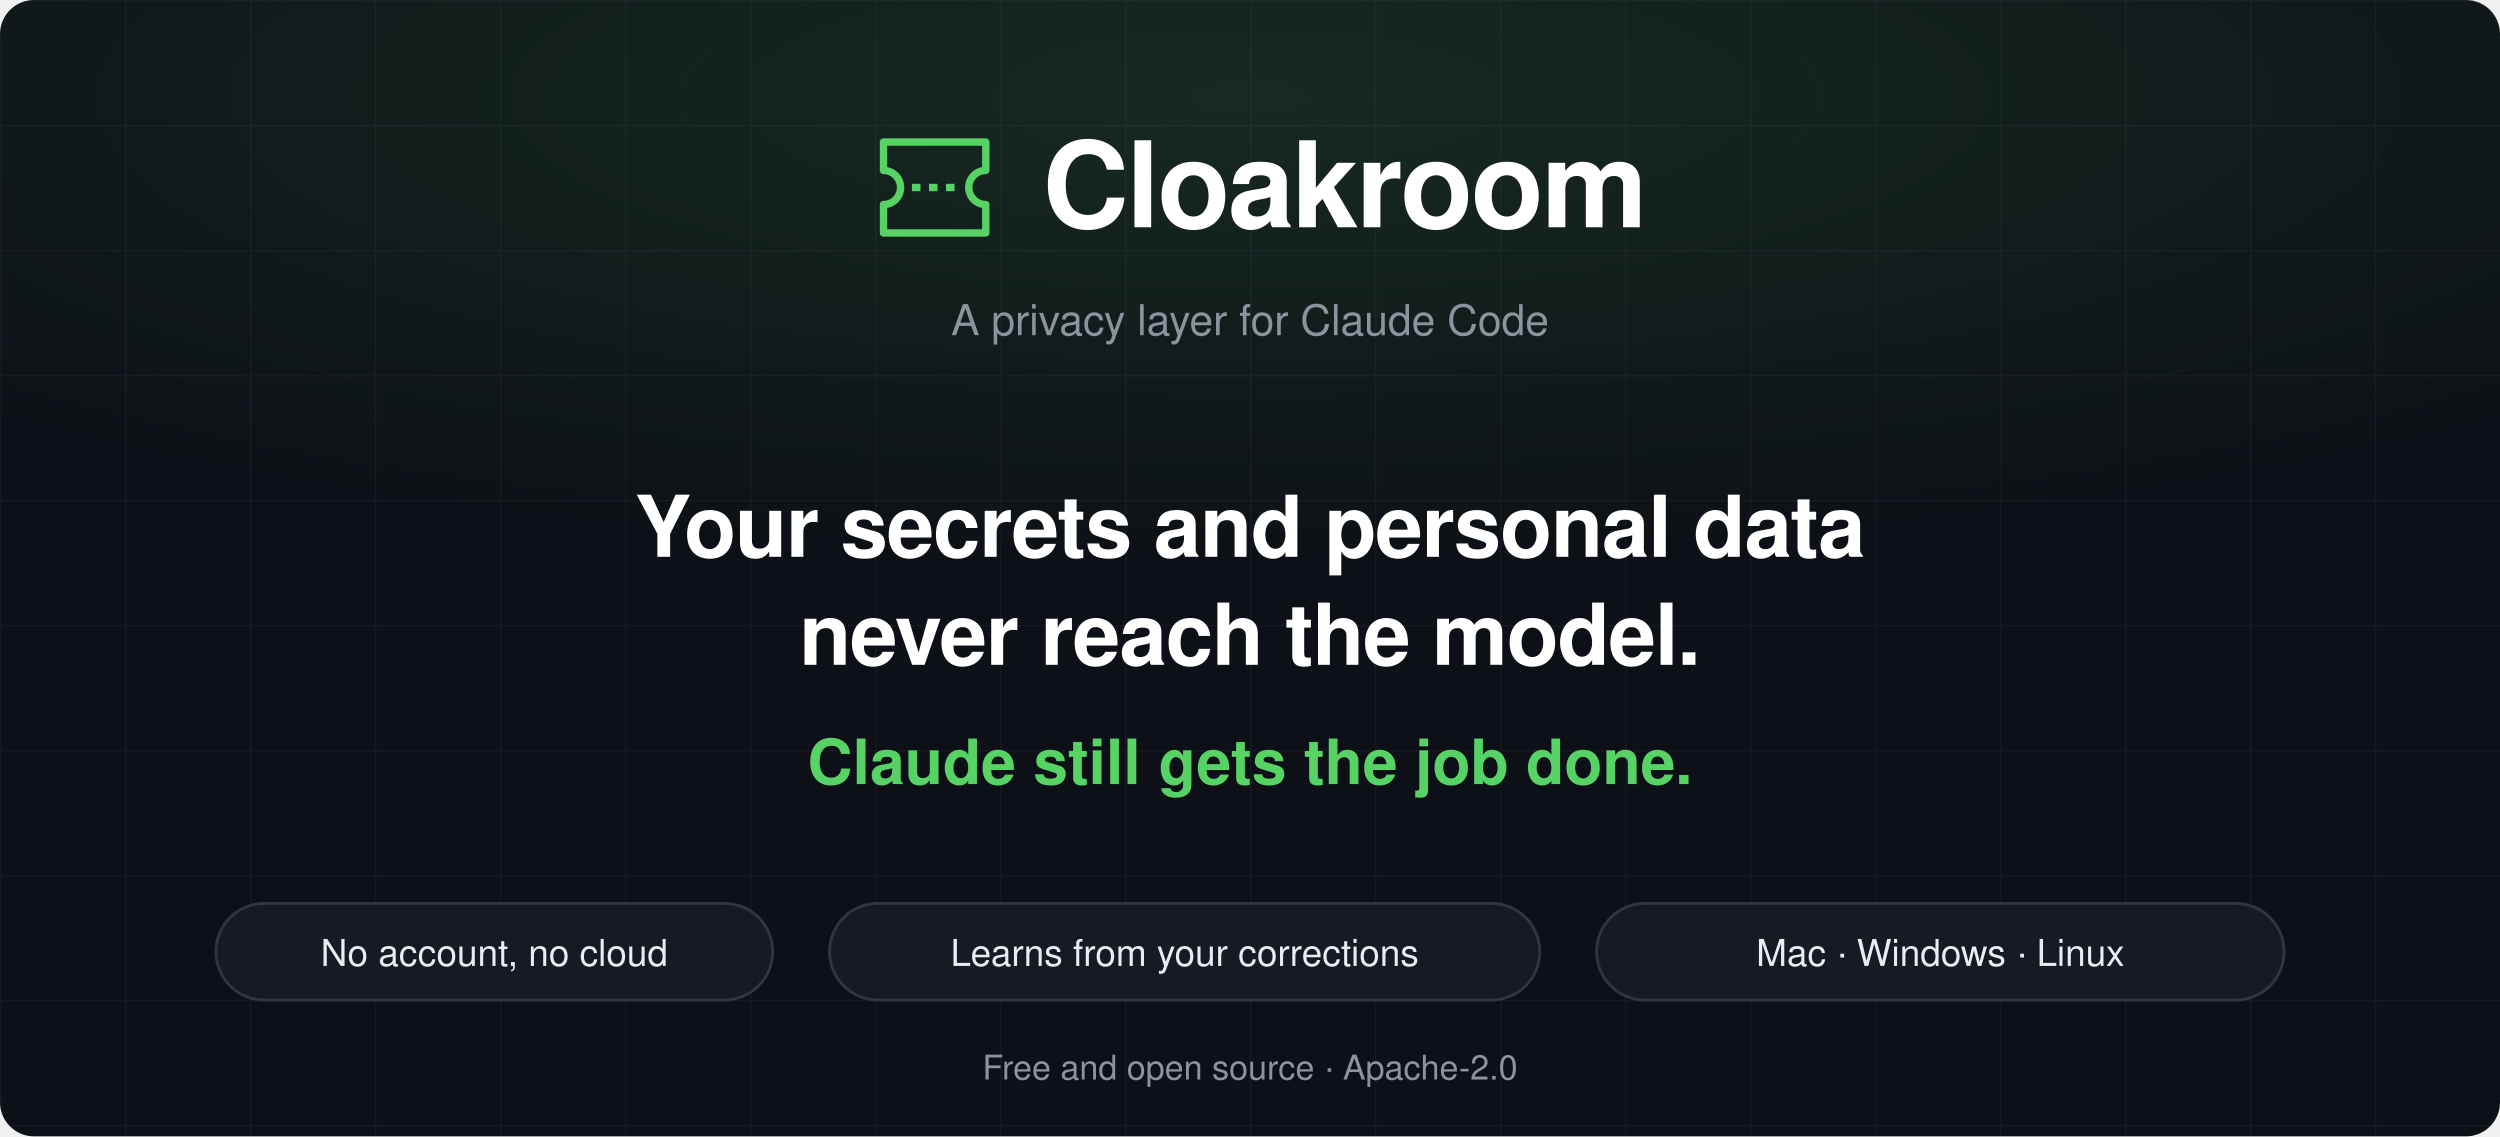
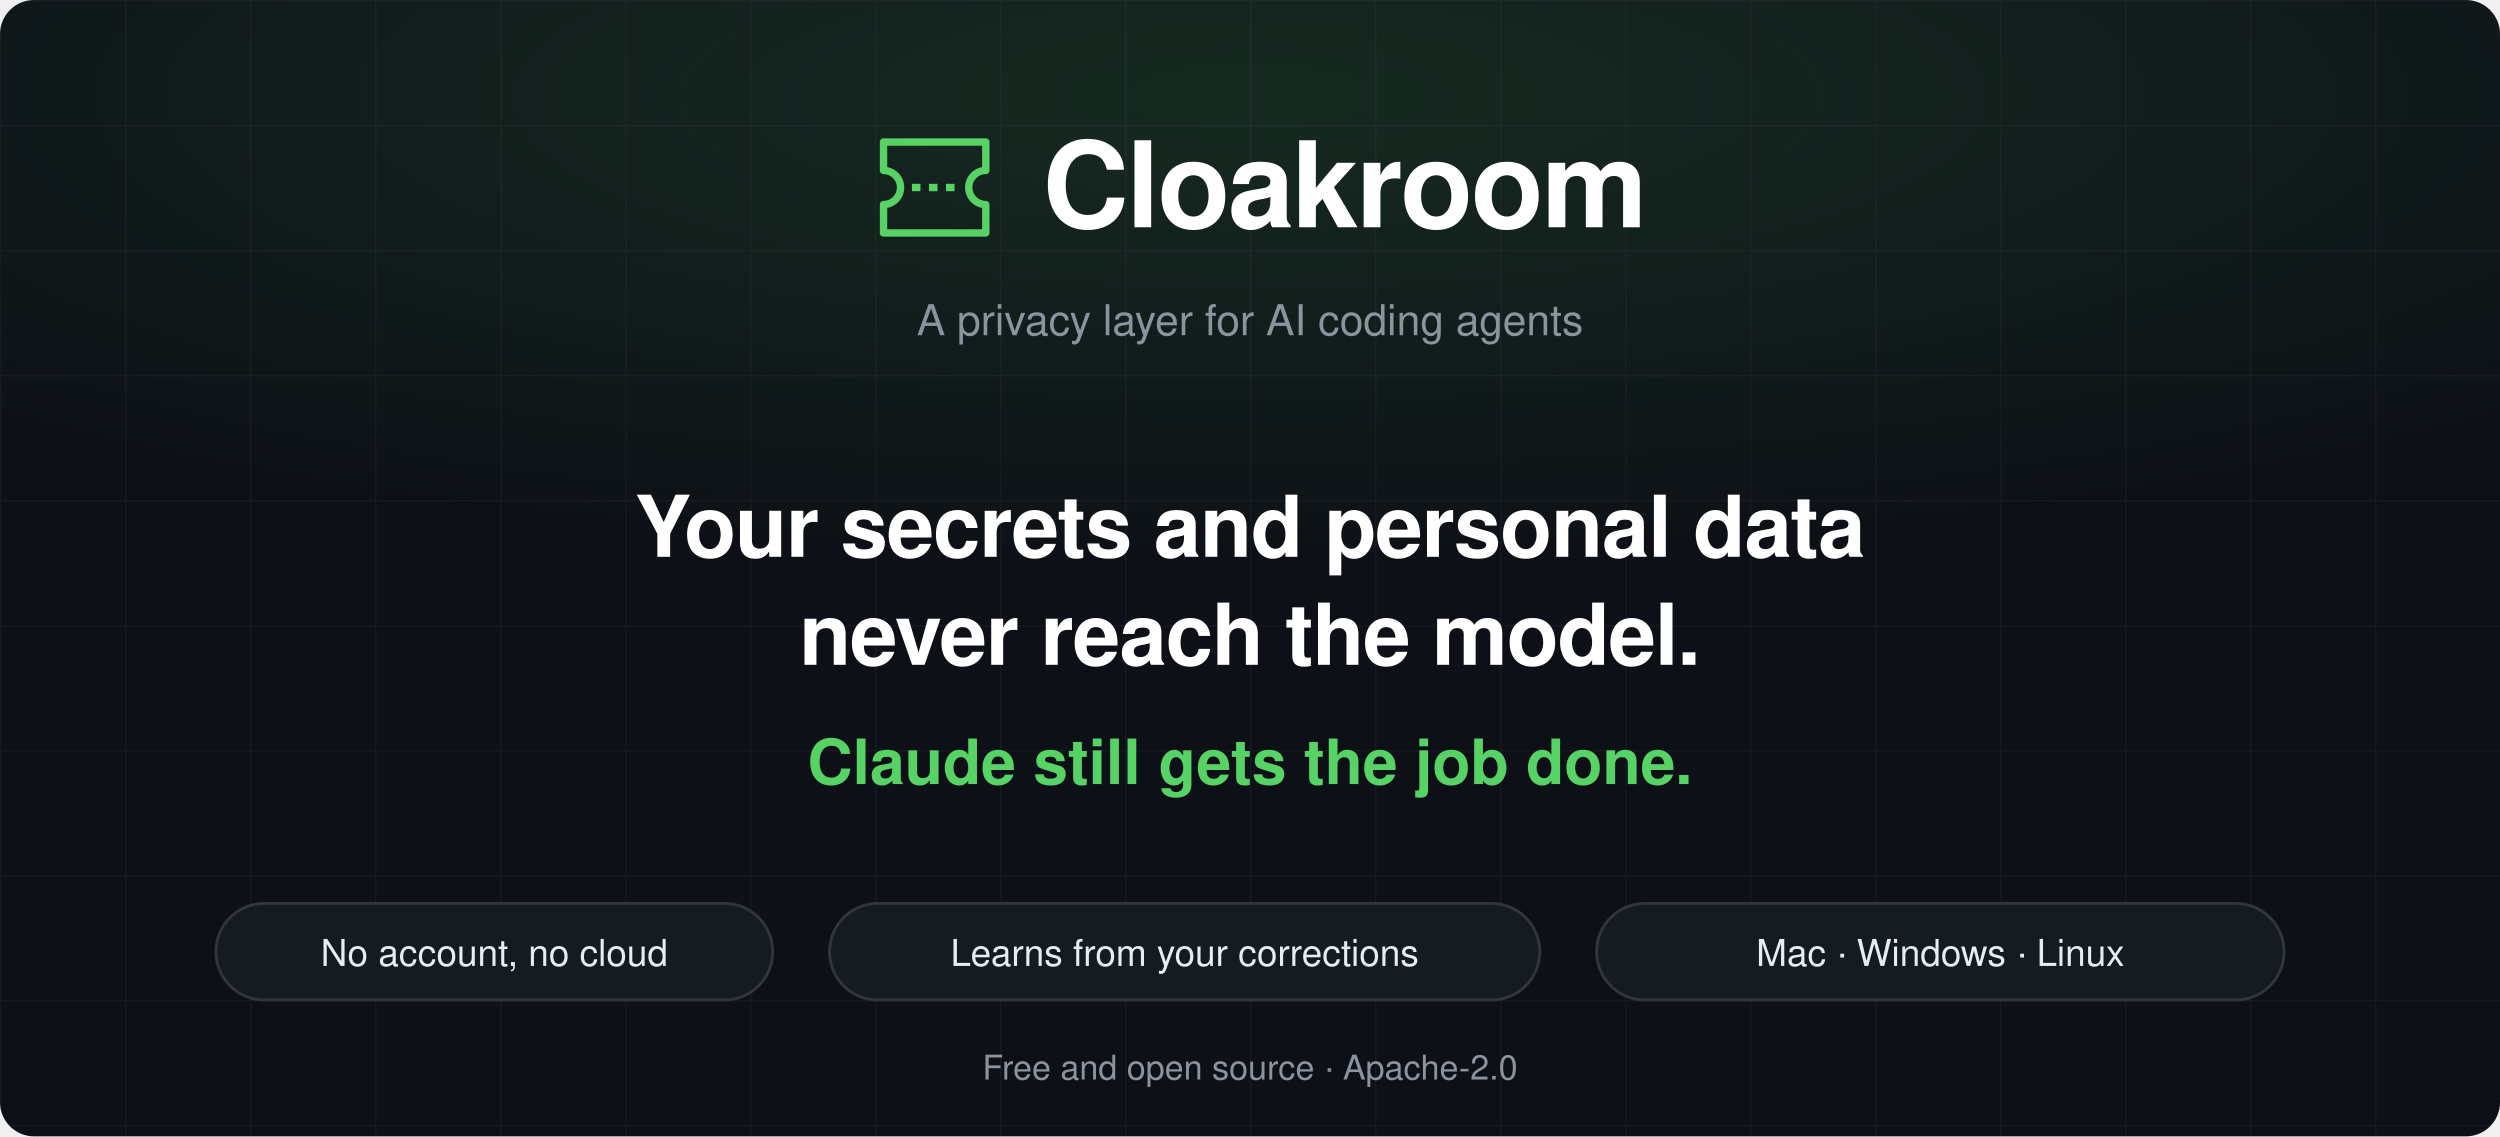
- <svg xmlns="http://www.w3.org/2000/svg" viewBox="0 0 880 400" width="880" height="400" role="img" aria-label="Cloakroom, a privacy layer for Claude Code. Your secrets and personal data never reach the model. Claude still gets the job done. No account, no cloud. Learns from your corrections. Mac, Windows and Linux. Free and open source.">
+ <svg xmlns="http://www.w3.org/2000/svg" viewBox="0 0 880 400" width="880" height="400" role="img" aria-label="Cloakroom, a privacy layer for AI coding agents. Your secrets and personal data never reach the model. Claude still gets the job done. No account, no cloud. Learns from your corrections. Mac, Windows and Linux. Free and open source.">
  <defs>
    <pattern id="grid" width="44" height="44" patternUnits="userSpaceOnUse">
      <path d="M44 0H0V44" fill="none" stroke="#d2a8ff" stroke-opacity="0.05" />
    </pattern>
    <radialGradient id="glow" cx="50%" cy="15%" r="70%">
      <stop offset="0%" stop-color="#56d364" stop-opacity="0.13" />
      <stop offset="100%" stop-color="#56d364" stop-opacity="0" />
    </radialGradient>
  </defs>
  <rect width="880" height="400" rx="12" fill="#0d1117" />
  <rect width="880" height="400" rx="12" fill="url(#grid)" />
  <rect width="880" height="230" rx="12" fill="url(#glow)" />
  <g transform="translate(307 44)" fill="none" stroke="#56d364" stroke-width="2.6" stroke-linejoin="round">
    <path d="M4 6 H40 V16 A6 6 0 0 0 40 28 V38 H4 V28 A6 6 0 0 0 4 16 Z" />
    <path d="M14 22 H30" stroke-dasharray="3 3" />
  </g>
  <text x="367" y="80" font-family="-apple-system, BlinkMacSystemFont, 'Segoe UI', Helvetica, Arial, sans-serif" font-size="42" font-weight="700" letter-spacing="-0.8" fill="#ffffff">Cloakroom</text>
-   <text x="440" y="118" font-family="-apple-system, BlinkMacSystemFont, 'Segoe UI', Helvetica, Arial, sans-serif" font-size="15" fill="#8b949e" text-anchor="middle">A privacy layer for Claude Code</text>
+   <text x="440" y="118" font-family="-apple-system, BlinkMacSystemFont, 'Segoe UI', Helvetica, Arial, sans-serif" font-size="15" fill="#8b949e" text-anchor="middle">A privacy layer for AI coding agents</text>
  <text x="440" y="196" font-family="-apple-system, BlinkMacSystemFont, 'Segoe UI', Helvetica, Arial, sans-serif" font-size="30" font-weight="700" letter-spacing="-0.4" fill="#ffffff" text-anchor="middle">Your secrets and personal data</text>
  <text x="440" y="234" font-family="-apple-system, BlinkMacSystemFont, 'Segoe UI', Helvetica, Arial, sans-serif" font-size="30" font-weight="700" letter-spacing="-0.4" fill="#ffffff" text-anchor="middle">never reach the model.</text>
  <text x="440" y="276" font-family="-apple-system, BlinkMacSystemFont, 'Segoe UI', Helvetica, Arial, sans-serif" font-size="22" font-weight="600" fill="#56d364" text-anchor="middle">Claude still gets the job done.</text>
  <g font-family="-apple-system, BlinkMacSystemFont, 'Segoe UI', Helvetica, Arial, sans-serif" font-size="13" fill="#e6edf3" text-anchor="middle">
    <rect x="76" y="318" width="196" height="34" rx="17" fill="#161b22" stroke="#30363d" />
    <text x="174" y="340">No account, no cloud</text>
    <rect x="292" y="318" width="250" height="34" rx="17" fill="#161b22" stroke="#30363d" />
    <text x="417" y="340">Learns from your corrections</text>
    <rect x="562" y="318" width="242" height="34" rx="17" fill="#161b22" stroke="#30363d" />
    <text x="683" y="340">Mac · Windows · Linux</text>
  </g>
  <text x="440" y="380" font-family="-apple-system, BlinkMacSystemFont, 'Segoe UI', Helvetica, Arial, sans-serif" font-size="12" fill="#8b949e" text-anchor="middle">Free and open source · Apache-2.0</text>
</svg>
